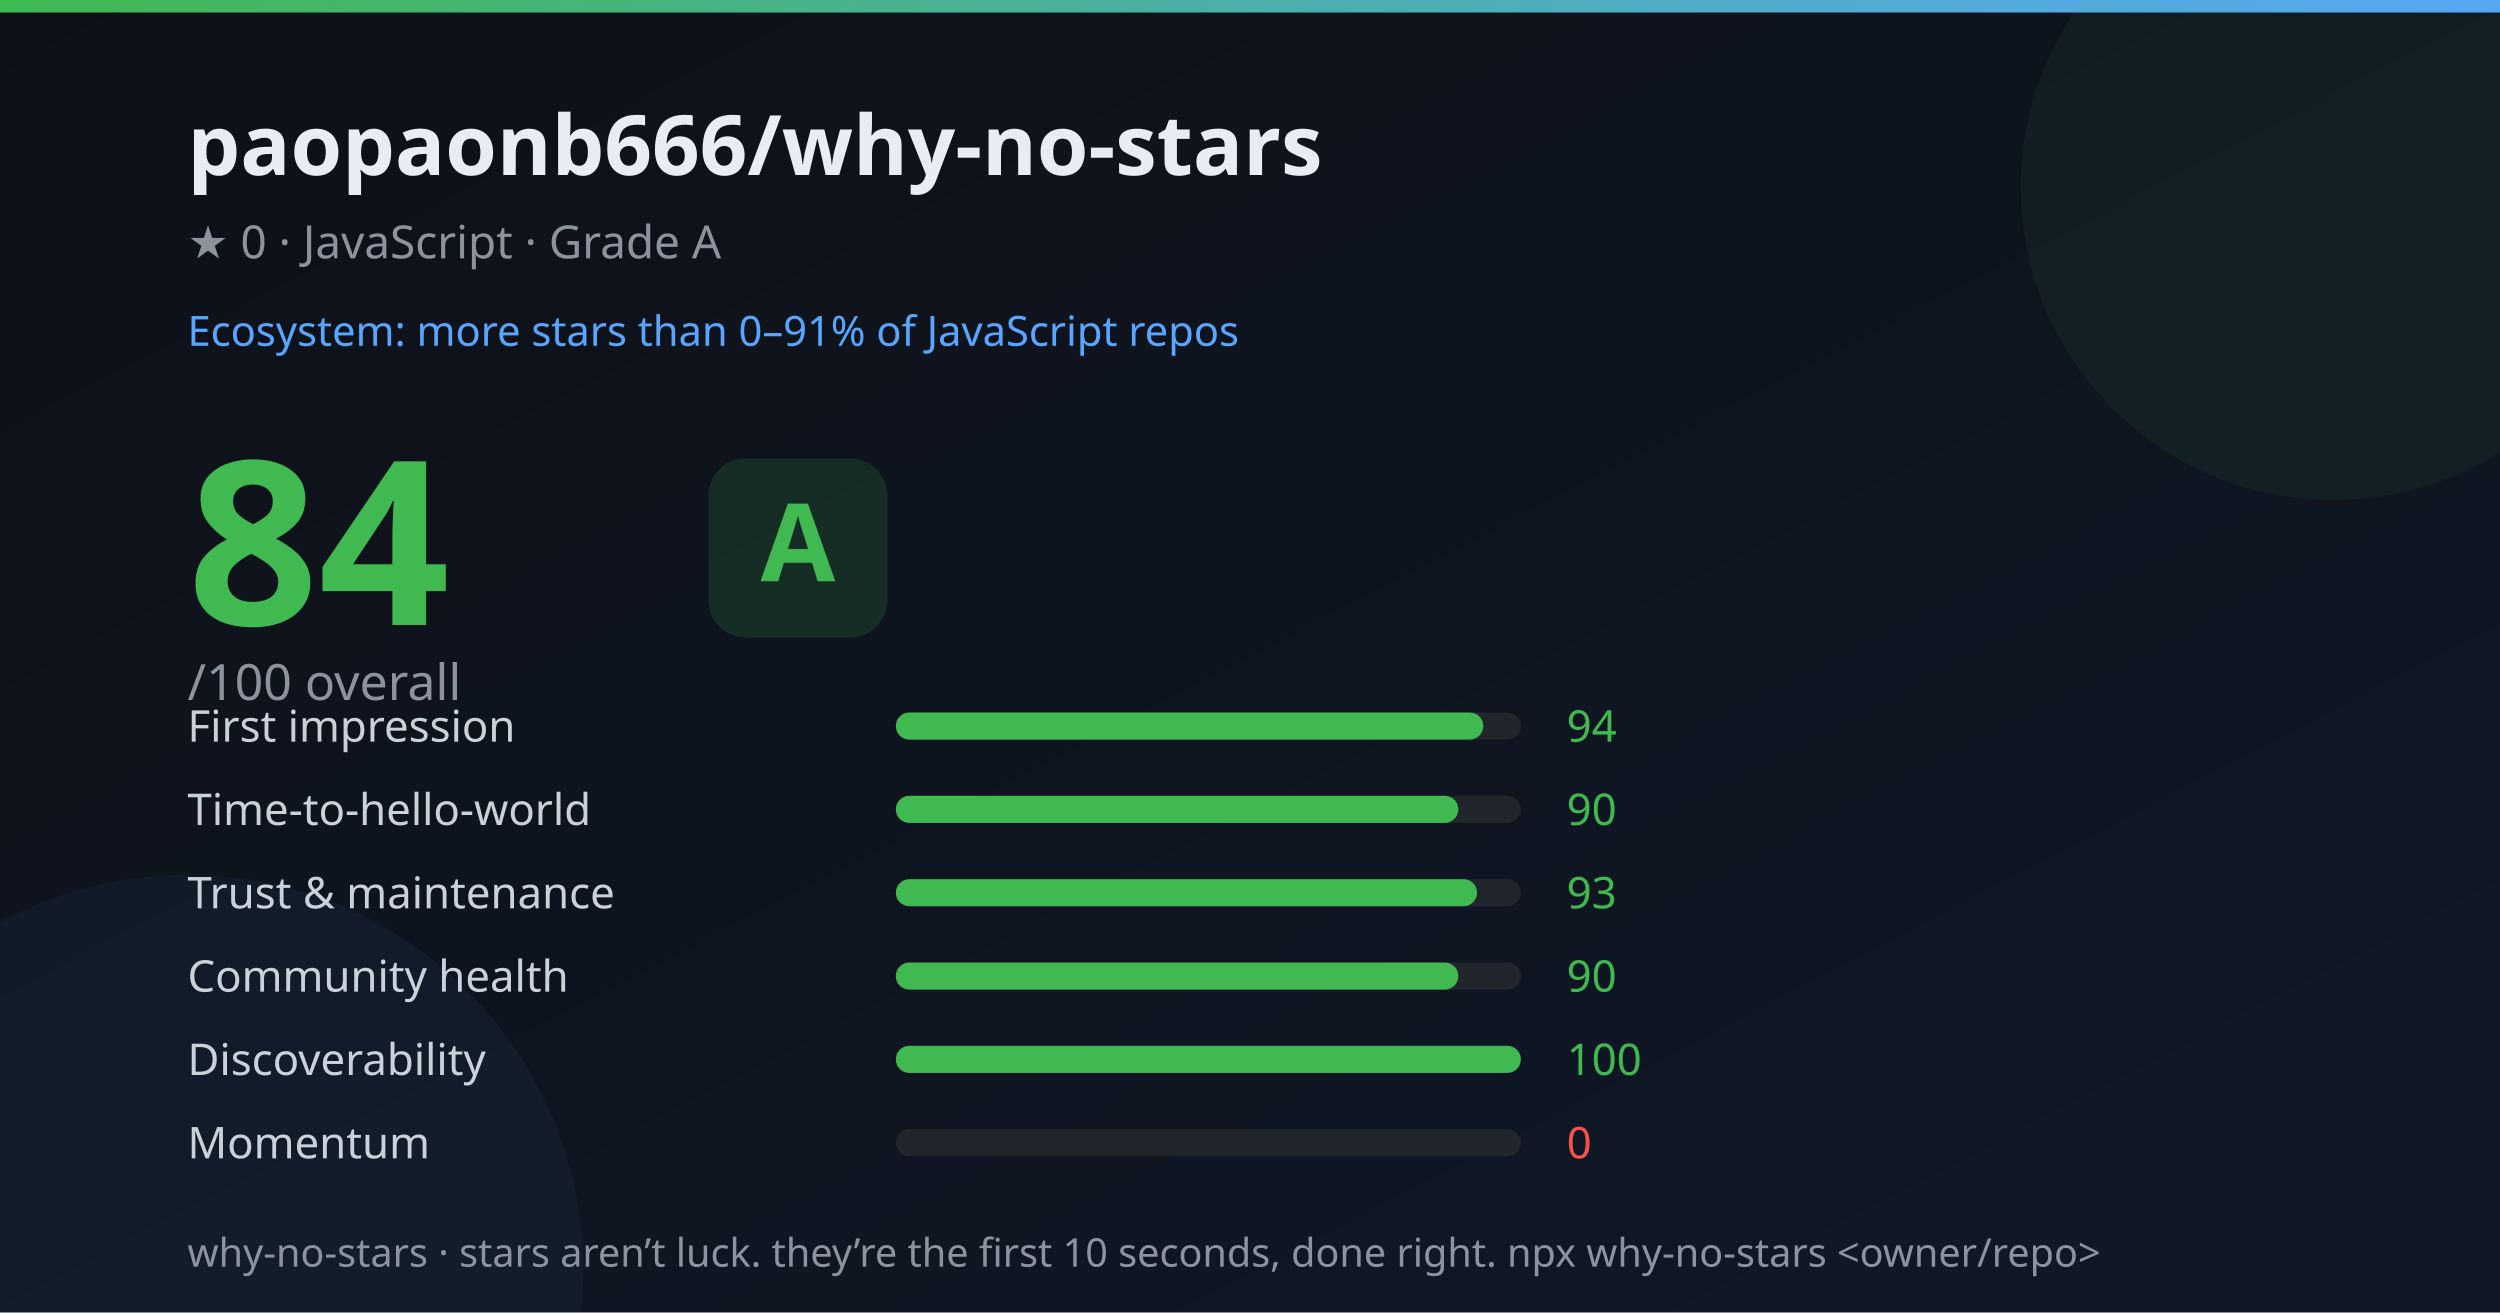
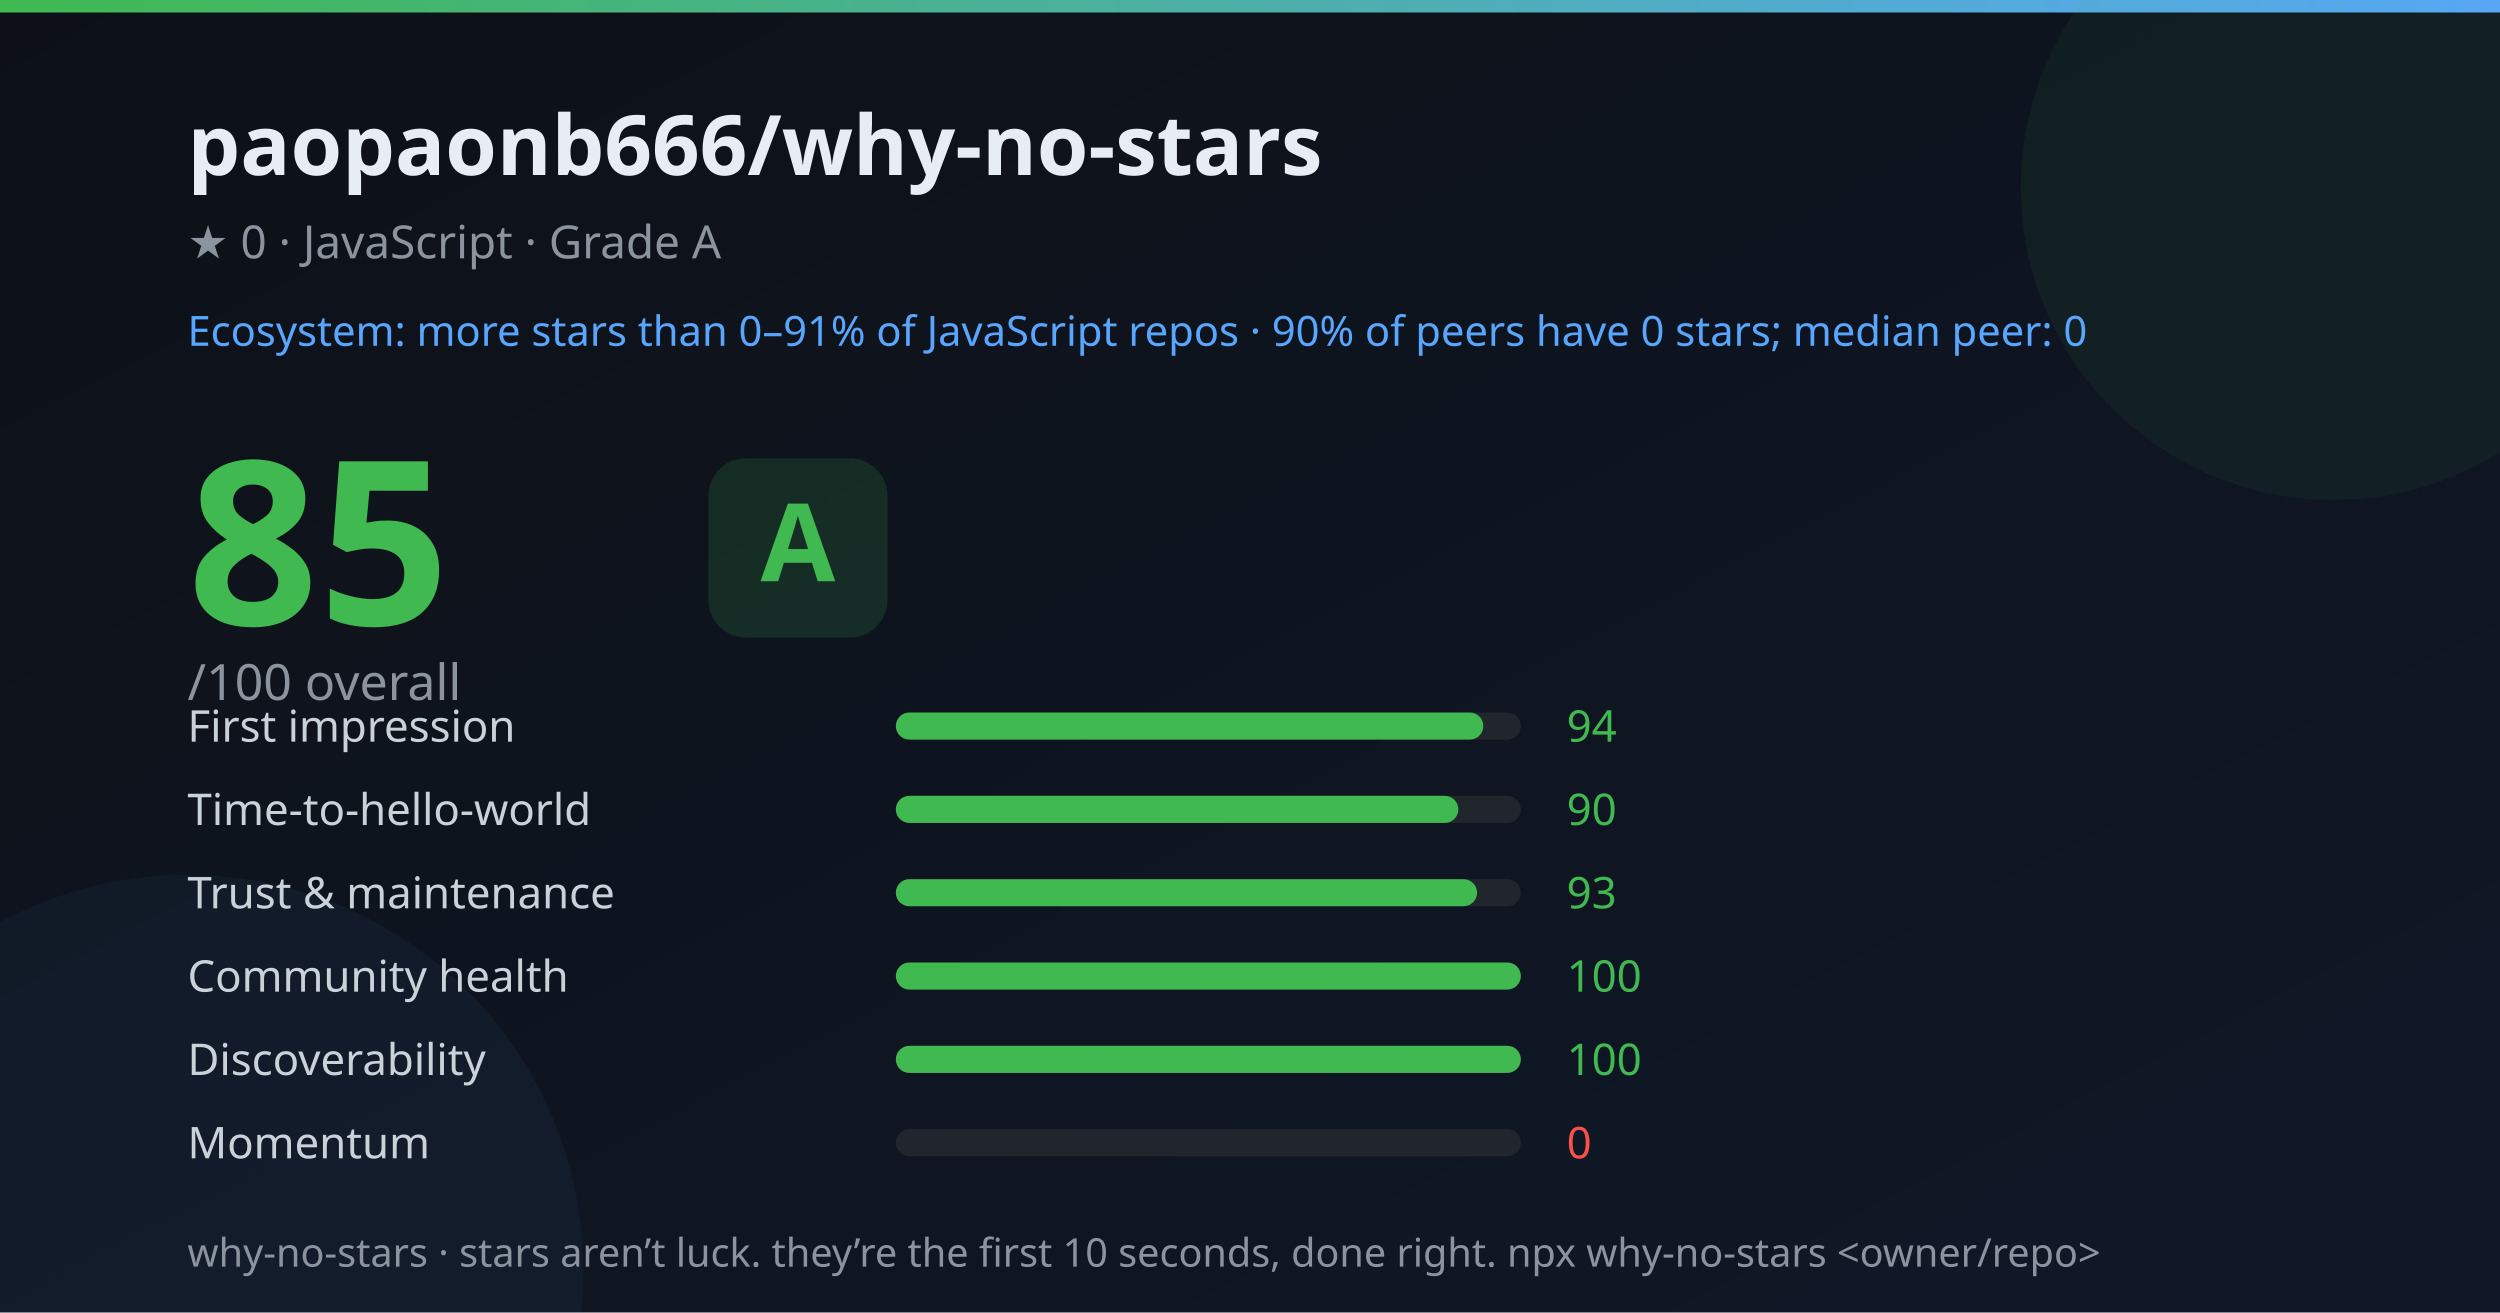
<svg xmlns="http://www.w3.org/2000/svg" width="1200" height="630" viewBox="0 0 1200 630">
  <defs>
    <linearGradient id="bg" x1="0" y1="0" x2="1" y2="1">
      <stop offset="0" stop-color="#0d1117" />
      <stop offset="1" stop-color="#101828" />
    </linearGradient>
    <linearGradient id="accent" x1="0" y1="0" x2="1" y2="0">
      <stop offset="0" stop-color="#3fb950" />
      <stop offset="1" stop-color="#58a6ff" />
    </linearGradient>
  </defs>
  <rect width="1200" height="630" fill="url(#bg)" />
  <rect x="0" y="0" width="1200" height="6" fill="url(#accent)" />
  <circle cx="1120" cy="90" r="150" fill="#3fb950" opacity="0.06" />
  <circle cx="90" cy="610" r="190" fill="#58a6ff" opacity="0.05" />
  <text x="90" y="84" font-family="Segoe UI, PingFang SC, Microsoft YaHei, sans-serif" font-size="40" font-weight="700" fill="#e6edf3">paopaonb666/why-no-stars</text>
  <text x="90" y="124" font-family="Segoe UI, PingFang SC, Microsoft YaHei, sans-serif" font-size="22" fill="#8b949e">★ 0   ·   JavaScript   ·   Grade A</text>
-   <text x="90" y="166" font-family="Segoe UI, PingFang SC, Microsoft YaHei, sans-serif" font-size="20" fill="#58a6ff">Ecosystem: more stars than 0–91% of JavaScript repos</text>
-   <text x="90" y="300" font-family="Segoe UI, PingFang SC, Microsoft YaHei, sans-serif" font-size="110" font-weight="800" fill="#3fb950">84</text>
+   <text x="90" y="166" font-family="Segoe UI, PingFang SC, Microsoft YaHei, sans-serif" font-size="20" fill="#58a6ff">Ecosystem: more stars than 0–91% of JavaScript repos · 90% of peers have 0 stars; median peer: 0</text>
+   <text x="90" y="300" font-family="Segoe UI, PingFang SC, Microsoft YaHei, sans-serif" font-size="110" font-weight="800" fill="#3fb950">85</text>
  <text x="90" y="336" font-family="Segoe UI, PingFang SC, Microsoft YaHei, sans-serif" font-size="24" fill="#8b949e">/100 overall</text>
  <rect x="340" y="220" width="86" height="86" rx="18" fill="#3fb950" opacity="0.15" />
  <text x="383" y="279" text-anchor="middle" font-family="Segoe UI, PingFang SC, Microsoft YaHei, sans-serif" font-size="52" font-weight="800" fill="#3fb950">A</text>
  <text x="90" y="356" font-family="Segoe UI, PingFang SC, Microsoft YaHei, sans-serif" font-size="21" fill="#c9d1d9">First impression</text>
  <rect x="430" y="342" width="300" height="13" rx="6.5" fill="#21262d" />
  <rect x="430" y="342" width="282.0" height="13" rx="6.5" fill="#3fb950" />
  <text x="752" y="356" font-family="Segoe UI, PingFang SC, Microsoft YaHei, sans-serif" font-size="21" fill="#3fb950">94</text>
  <text x="90" y="396" font-family="Segoe UI, PingFang SC, Microsoft YaHei, sans-serif" font-size="21" fill="#c9d1d9">Time-to-hello-world</text>
  <rect x="430" y="382" width="300" height="13" rx="6.5" fill="#21262d" />
  <rect x="430" y="382" width="270.0" height="13" rx="6.5" fill="#3fb950" />
  <text x="752" y="396" font-family="Segoe UI, PingFang SC, Microsoft YaHei, sans-serif" font-size="21" fill="#3fb950">90</text>
  <text x="90" y="436" font-family="Segoe UI, PingFang SC, Microsoft YaHei, sans-serif" font-size="21" fill="#c9d1d9">Trust &amp; maintenance</text>
  <rect x="430" y="422" width="300" height="13" rx="6.5" fill="#21262d" />
  <rect x="430" y="422" width="279.0" height="13" rx="6.5" fill="#3fb950" />
  <text x="752" y="436" font-family="Segoe UI, PingFang SC, Microsoft YaHei, sans-serif" font-size="21" fill="#3fb950">93</text>
  <text x="90" y="476" font-family="Segoe UI, PingFang SC, Microsoft YaHei, sans-serif" font-size="21" fill="#c9d1d9">Community health</text>
  <rect x="430" y="462" width="300" height="13" rx="6.5" fill="#21262d" />
-   <rect x="430" y="462" width="270.0" height="13" rx="6.5" fill="#3fb950" />
-   <text x="752" y="476" font-family="Segoe UI, PingFang SC, Microsoft YaHei, sans-serif" font-size="21" fill="#3fb950">90</text>
+   <rect x="430" y="462" width="300.0" height="13" rx="6.5" fill="#3fb950" />
+   <text x="752" y="476" font-family="Segoe UI, PingFang SC, Microsoft YaHei, sans-serif" font-size="21" fill="#3fb950">100</text>
  <text x="90" y="516" font-family="Segoe UI, PingFang SC, Microsoft YaHei, sans-serif" font-size="21" fill="#c9d1d9">Discoverability</text>
  <rect x="430" y="502" width="300" height="13" rx="6.5" fill="#21262d" />
  <rect x="430" y="502" width="300.0" height="13" rx="6.5" fill="#3fb950" />
  <text x="752" y="516" font-family="Segoe UI, PingFang SC, Microsoft YaHei, sans-serif" font-size="21" fill="#3fb950">100</text>
  <text x="90" y="556" font-family="Segoe UI, PingFang SC, Microsoft YaHei, sans-serif" font-size="21" fill="#c9d1d9">Momentum</text>
  <rect x="430" y="542" width="300" height="13" rx="6.5" fill="#21262d" />
  <rect x="430" y="542" width="0.0" height="13" rx="6.5" fill="#f85149" />
  <text x="752" y="556" font-family="Segoe UI, PingFang SC, Microsoft YaHei, sans-serif" font-size="21" fill="#f85149">0</text>
  <text x="90" y="608" font-family="Segoe UI, PingFang SC, Microsoft YaHei, sans-serif" font-size="19" fill="#8b949e">why-no-stars · stars aren’t luck. they’re the first 10 seconds, done right.   npx why-no-stars &lt;owner/repo&gt;</text>
</svg>
